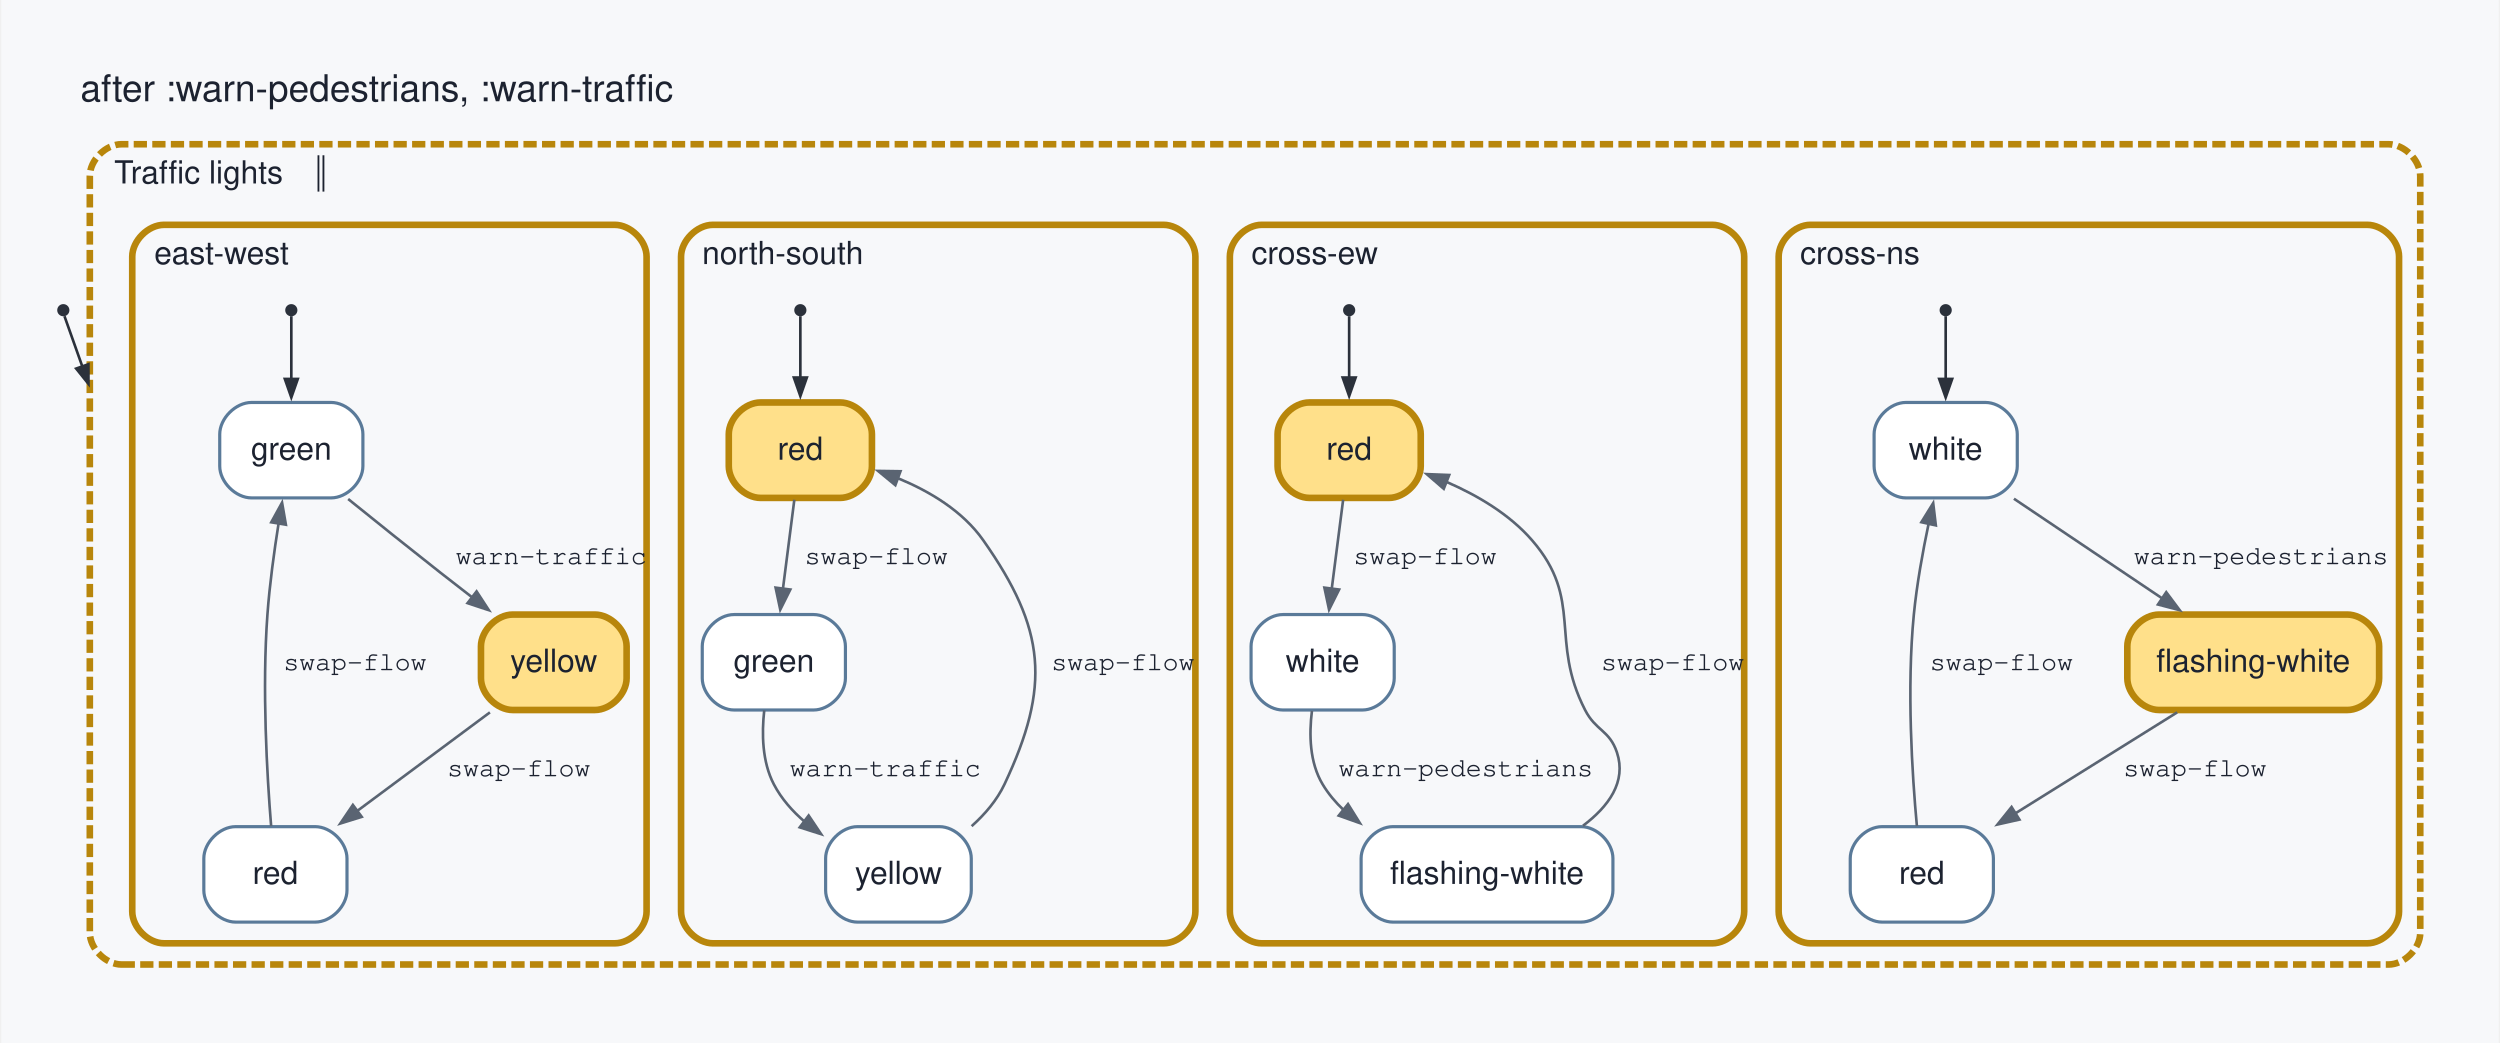
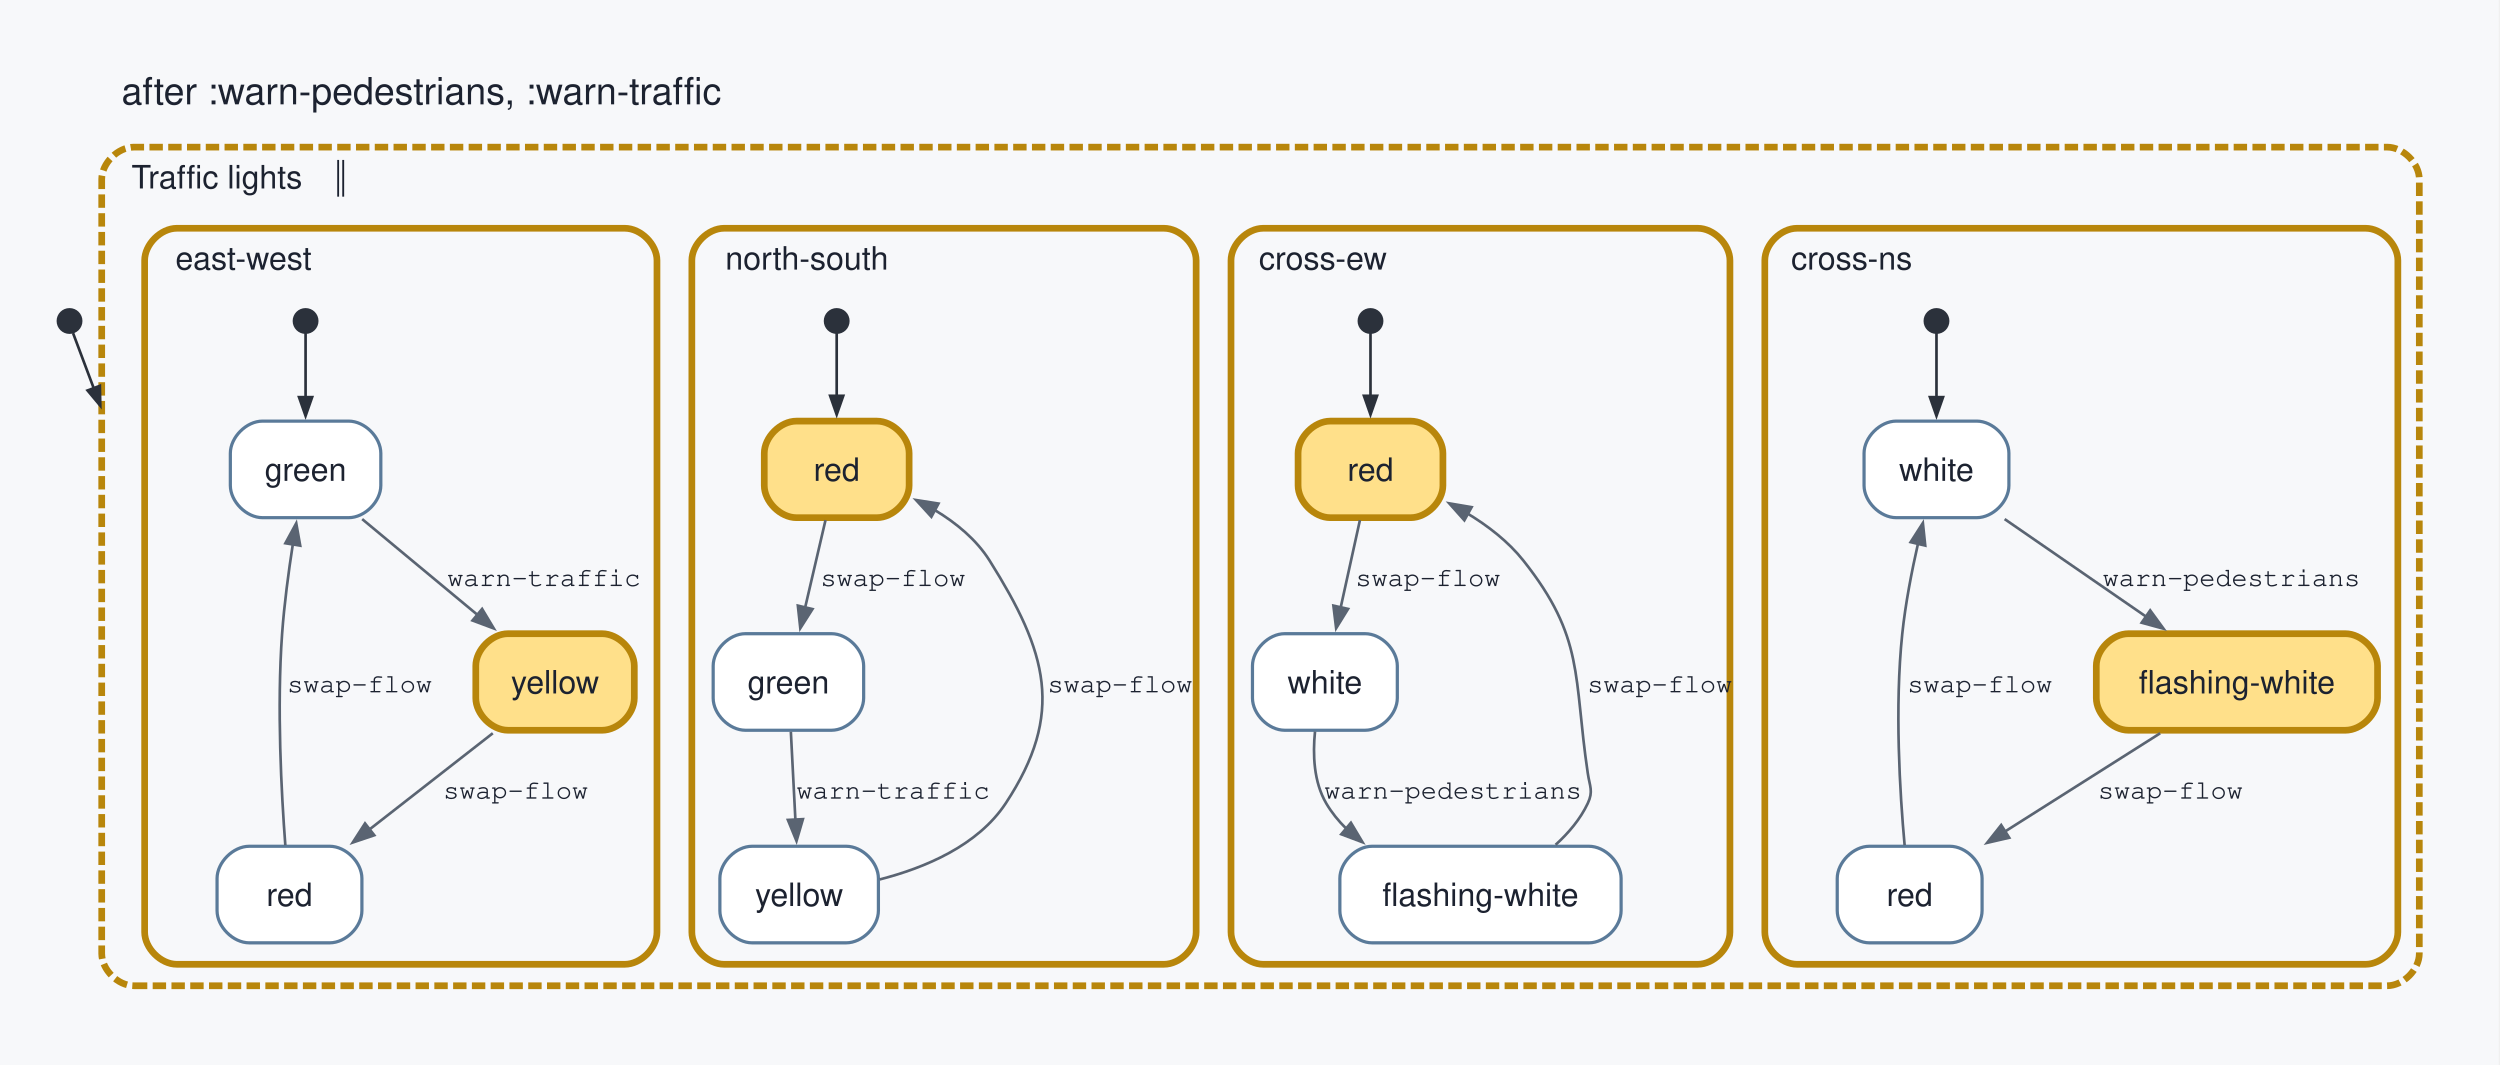
- <svg xmlns="http://www.w3.org/2000/svg" width="942pt" height="393pt" viewBox="0.00 0.00 942.00 393.40">
-   <g id="graph0" class="graph" transform="scale(1 1) rotate(0) translate(21.6 371.8)">
-     <polygon fill="#f7f8fa" stroke="none" points="-21.6,21.6 -21.6,-371.8 920.4,-371.8 920.4,21.6 -21.6,21.6" />
-     <text text-anchor="middle" x="120.04" y="-333.6" font-family="Helvetica,sans-Serif" font-size="14.00" fill="#1c2230">after :warn-pedestrians, :warn-traffic</text>
-     <g id="state:parallel24985" class="cluster sv-container">
-       <path fill="#f7f8fa" stroke="#b8860b" stroke-width="2.5" stroke-dasharray="5,2" d="M23.8,-8C23.8,-8 878.8,-8 878.8,-8 884.8,-8 890.8,-14 890.8,-20 890.8,-20 890.8,-305.4 890.8,-305.4 890.8,-311.4 884.8,-317.4 878.8,-317.4 878.8,-317.4 23.8,-317.4 23.8,-317.4 17.8,-317.4 11.8,-311.4 11.8,-305.4 11.8,-305.4 11.8,-20 11.8,-20 11.8,-14 17.8,-8 23.8,-8" />
-       <text text-anchor="middle" x="62.14" y="-302.6" font-family="Helvetica,sans-Serif" font-size="12.00" fill="#1c2230">Traffic lights   ∥</text>
+ <svg xmlns="http://www.w3.org/2000/svg" width="932pt" height="397pt" viewBox="0.00 0.00 932.00 397.00">
+   <g id="graph0" class="graph" transform="scale(1 1) rotate(0) translate(21.6 375.49)">
+     <polygon fill="#f7f8fa" stroke="none" points="-21.6,21.6 -21.6,-375.49 909.92,-375.49 909.92,21.6 -21.6,21.6" />
+     <text xml:space="preserve" text-anchor="middle" x="135.5" y="-336.59" font-family="Helvetica,sans-Serif" font-size="14.00" fill="#1c2230">after :warn-pedestrians, :warn-traffic</text>
+     <g id="state:@parallel.1" class="cluster sv-container">
+       <path fill="#f7f8fa" stroke="#b8860b" stroke-width="2.5" stroke-dasharray="5,2" d="M28.32,-8C28.32,-8 868.32,-8 868.32,-8 874.32,-8 880.32,-14 880.32,-20 880.32,-20 880.32,-308.64 880.32,-308.64 880.32,-314.64 874.32,-320.64 868.32,-320.64 868.32,-320.64 28.32,-320.64 28.32,-320.64 22.32,-320.64 16.32,-314.64 16.32,-308.64 16.32,-308.64 16.32,-20 16.32,-20 16.32,-14 22.32,-8 28.32,-8" />
+       <text xml:space="preserve" text-anchor="middle" x="68.57" y="-305.24" font-family="Helvetica,sans-Serif" font-size="12.00" fill="#1c2230">Traffic lights   ∥</text>
    </g>
    <g id="state:east-west" class="cluster sv-container">
-       <path fill="#f7f8fa" stroke="#b8860b" stroke-width="2.5" d="M39.8,-16C39.8,-16 209.8,-16 209.8,-16 215.8,-16 221.8,-22 221.8,-28 221.8,-28 221.8,-275 221.8,-275 221.8,-281 215.8,-287 209.8,-287 209.8,-287 39.8,-287 39.8,-287 33.8,-287 27.8,-281 27.8,-275 27.8,-275 27.8,-28 27.8,-28 27.8,-22 33.8,-16 39.8,-16" />
-       <text text-anchor="middle" x="61.48" y="-272.2" font-family="Helvetica,sans-Serif" font-size="12.00" fill="#1c2230">east-west</text>
+       <path fill="#f7f8fa" stroke="#b8860b" stroke-width="2.5" d="M44.32,-16C44.32,-16 211.32,-16 211.32,-16 217.32,-16 223.32,-22 223.32,-28 223.32,-28 223.32,-278.39 223.32,-278.39 223.32,-284.39 217.32,-290.39 211.32,-290.39 211.32,-290.39 44.32,-290.39 44.32,-290.39 38.32,-290.39 32.32,-284.39 32.32,-278.39 32.32,-278.39 32.32,-28 32.32,-28 32.32,-22 38.32,-16 44.32,-16" />
+       <text xml:space="preserve" text-anchor="middle" x="69.19" y="-274.99" font-family="Helvetica,sans-Serif" font-size="12.00" fill="#1c2230">east-west</text>
    </g>
    <g id="state:north-south" class="cluster sv-container">
-       <path fill="#f7f8fa" stroke="#b8860b" stroke-width="2.5" d="M246.8,-16C246.8,-16 416.8,-16 416.8,-16 422.8,-16 428.8,-22 428.8,-28 428.8,-28 428.8,-275 428.8,-275 428.8,-281 422.8,-287 416.8,-287 416.8,-287 246.8,-287 246.8,-287 240.8,-287 234.8,-281 234.8,-275 234.8,-275 234.8,-28 234.8,-28 234.8,-22 240.8,-16 246.8,-16" />
-       <text text-anchor="middle" x="273.15" y="-272.2" font-family="Helvetica,sans-Serif" font-size="12.00" fill="#1c2230">north-south</text>
+       <path fill="#f7f8fa" stroke="#b8860b" stroke-width="2.5" d="M248.32,-16C248.32,-16 412.32,-16 412.32,-16 418.32,-16 424.32,-22 424.32,-28 424.32,-28 424.32,-278.39 424.32,-278.39 424.32,-284.39 418.32,-290.39 412.32,-290.39 412.32,-290.39 248.32,-290.39 248.32,-290.39 242.32,-290.39 236.32,-284.39 236.32,-278.39 236.32,-278.39 236.32,-28 236.32,-28 236.32,-22 242.32,-16 248.32,-16" />
+       <text xml:space="preserve" text-anchor="middle" x="279.19" y="-274.99" font-family="Helvetica,sans-Serif" font-size="12.00" fill="#1c2230">north-south</text>
    </g>
    <g id="state:cross-ew" class="cluster sv-container">
-       <path fill="#f7f8fa" stroke="#b8860b" stroke-width="2.5" d="M453.8,-16C453.8,-16 623.8,-16 623.8,-16 629.8,-16 635.8,-22 635.8,-28 635.8,-28 635.8,-275 635.8,-275 635.8,-281 629.8,-287 623.8,-287 623.8,-287 453.8,-287 453.8,-287 447.8,-287 441.8,-281 441.8,-275 441.8,-275 441.8,-28 441.8,-28 441.8,-22 447.8,-16 453.8,-16" />
-       <text text-anchor="middle" x="473.8" y="-272.2" font-family="Helvetica,sans-Serif" font-size="12.00" fill="#1c2230">cross-ew</text>
+       <path fill="#f7f8fa" stroke="#b8860b" stroke-width="2.5" d="M449.32,-16C449.32,-16 611.32,-16 611.32,-16 617.32,-16 623.32,-22 623.32,-28 623.32,-28 623.32,-278.39 623.32,-278.39 623.32,-284.39 617.32,-290.39 611.32,-290.39 611.32,-290.39 449.32,-290.39 449.32,-290.39 443.32,-290.39 437.32,-284.39 437.32,-278.39 437.32,-278.39 437.32,-28 437.32,-28 437.32,-22 443.32,-16 449.32,-16" />
+       <text xml:space="preserve" text-anchor="middle" x="471.57" y="-274.99" font-family="Helvetica,sans-Serif" font-size="12.00" fill="#1c2230">cross-ew</text>
    </g>
    <g id="state:cross-ns" class="cluster sv-container">
-       <path fill="#f7f8fa" stroke="#b8860b" stroke-width="2.5" d="M660.8,-16C660.8,-16 870.8,-16 870.8,-16 876.8,-16 882.8,-22 882.8,-28 882.8,-28 882.8,-275 882.8,-275 882.8,-281 876.8,-287 870.8,-287 870.8,-287 660.8,-287 660.8,-287 654.8,-287 648.8,-281 648.8,-275 648.8,-275 648.8,-28 648.8,-28 648.8,-22 654.8,-16 660.8,-16" />
-       <text text-anchor="middle" x="679.47" y="-272.2" font-family="Helvetica,sans-Serif" font-size="12.00" fill="#1c2230">cross-ns</text>
+       <path fill="#f7f8fa" stroke="#b8860b" stroke-width="2.5" d="M648.32,-16C648.32,-16 860.32,-16 860.32,-16 866.32,-16 872.32,-22 872.32,-28 872.32,-28 872.32,-278.39 872.32,-278.39 872.32,-284.39 866.32,-290.39 860.32,-290.39 860.32,-290.39 648.32,-290.39 648.32,-290.39 642.32,-290.39 636.32,-284.39 636.32,-278.39 636.32,-278.39 636.32,-28 636.32,-28 636.32,-22 642.32,-16 648.32,-16" />
+       <text xml:space="preserve" text-anchor="middle" x="668.7" y="-274.99" font-family="Helvetica,sans-Serif" font-size="12.00" fill="#1c2230">cross-ns</text>
    </g>
    <g id="node1" class="node">
-       <ellipse fill="#2b313b" stroke="#2b313b" cx="1.8" cy="-254.8" rx="1.8" ry="1.8" />
+       <ellipse fill="#2b313b" stroke="#2b313b" cx="4.32" cy="-255.82" rx="4.32" ry="4.32" />
+     </g>
+     <g id="edge1" class="edge">
+       <path fill="none" stroke="#2b313b" d="M5.63,-251.32C7.27,-246.94 10.25,-239.01 13.35,-230.74" />
+       <polygon fill="#2b313b" stroke="#2b313b" points="15.63,-231.65 15.79,-224.24 11.04,-229.93 15.63,-231.65" />
+     </g>
+     <g id="node4" class="node">
+       <ellipse fill="#2b313b" stroke="#2b313b" cx="92.32" cy="-255.82" rx="4.32" ry="4.32" />
+     </g>
+     <g id="state:east-west/green" class="node sv-state">
+       <path fill="#ffffff" stroke="#5a7a99" stroke-width="1.2" d="M108.37,-218.5C108.37,-218.5 76.27,-218.5 76.27,-218.5 70.27,-218.5 64.27,-212.5 64.27,-206.5 64.27,-206.5 64.27,-194.5 64.27,-194.5 64.27,-188.5 70.27,-182.5 76.27,-182.5 76.27,-182.5 108.37,-182.5 108.37,-182.5 114.37,-182.5 120.37,-188.5 120.37,-194.5 120.37,-194.5 120.37,-206.5 120.37,-206.5 120.37,-212.5 114.37,-218.5 108.37,-218.5" />
+       <text xml:space="preserve" text-anchor="middle" x="92.32" y="-196.22" font-family="Helvetica,sans-Serif" font-size="12.00" fill="#1c2230">green</text>
+     </g>
+     <g id="edge2" class="edge">
+       <path fill="none" stroke="#2b313b" d="M92.32,-251.32C92.32,-246.35 92.32,-236.81 92.32,-227.4" />
+       <polygon fill="#2b313b" stroke="#2b313b" points="94.77,-227.44 92.32,-220.44 89.87,-227.44 94.77,-227.44" />
+     </g>
+     <g id="state:east-west/red" class="node sv-state">
+       <path fill="#ffffff" stroke="#5a7a99" stroke-width="1.2" d="M101.32,-60C101.32,-60 71.32,-60 71.32,-60 65.32,-60 59.32,-54 59.32,-48 59.32,-48 59.32,-36 59.32,-36 59.32,-30 65.32,-24 71.32,-24 71.32,-24 101.32,-24 101.32,-24 107.32,-24 113.32,-30 113.32,-36 113.32,-36 113.32,-48 113.32,-48 113.32,-54 107.32,-60 101.32,-60" />
+       <text xml:space="preserve" text-anchor="middle" x="86.32" y="-37.73" font-family="Helvetica,sans-Serif" font-size="12.00" fill="#1c2230">red</text>
+     </g>
+     <g id="edge6" class="edge">
+       <path fill="none" stroke="#5a6472" d="M84.77,-60.41C83.3,-79.71 81.58,-111.74 83.57,-139.25 84.36,-150.2 85.95,-162.17 87.56,-172.54" />
+       <polygon fill="#5a6472" stroke="#5a6472" points="84.79,-172.97 88.84,-180.42 90.32,-172.07 84.79,-172.97" />
+       <text xml:space="preserve" text-anchor="middle" x="112.44" y="-117.38" font-family="Courier,monospace" font-size="10.00" fill="#1c2230"> swap-flow </text>
+     </g>
+     <g id="state:east-west/yellow" class="node sv-state">
+       <path fill="#ffe08a" stroke="#b8860b" stroke-width="2.5" d="M202.87,-139.25C202.87,-139.25 167.77,-139.25 167.77,-139.25 161.77,-139.25 155.77,-133.25 155.77,-127.25 155.77,-127.25 155.77,-115.25 155.77,-115.25 155.77,-109.25 161.77,-103.25 167.77,-103.25 167.77,-103.25 202.87,-103.25 202.87,-103.25 208.87,-103.25 214.87,-109.25 214.87,-115.25 214.87,-115.25 214.87,-127.25 214.87,-127.25 214.87,-133.25 208.87,-139.25 202.87,-139.25" />
+       <text xml:space="preserve" text-anchor="middle" x="185.32" y="-116.97" font-family="Helvetica,sans-Serif" font-size="12.00" fill="#1c2230">yellow</text>
+     </g>
+     <g id="edge7" class="edge">
+       <path fill="none" stroke="#5a6472" d="M162.11,-102.14C148.38,-91.43 130.86,-77.76 116.12,-66.26" />
+       <polygon fill="#5a6472" stroke="#5a6472" points="117.93,-64.11 109.9,-61.4 114.48,-68.53 117.93,-64.11" />
+       <text xml:space="preserve" text-anchor="middle" x="170.62" y="-77.75" font-family="Courier,monospace" font-size="10.00" fill="#1c2230"> swap-flow </text>
+     </g>
+     <g id="edge8" class="edge">
+       <path fill="none" stroke="#5a6472" d="M113.42,-181.97C126.2,-171.36 142.67,-157.68 156.62,-146.09" />
+       <polygon fill="#5a6472" stroke="#5a6472" points="158.13,-148.48 162.49,-141.21 154.55,-144.17 158.13,-148.48" />
+       <text xml:space="preserve" text-anchor="middle" x="181.14" y="-157" font-family="Courier,monospace" font-size="10.00" fill="#1c2230"> warn-traffic </text>
+     </g>
+     <g id="node9" class="node">
+       <ellipse fill="#2b313b" stroke="#2b313b" cx="290.32" cy="-255.82" rx="4.32" ry="4.32" />
+     </g>
+     <g id="state:north-south/red" class="node sv-state">
+       <path fill="#ffe08a" stroke="#b8860b" stroke-width="2.5" d="M305.32,-218.5C305.32,-218.5 275.32,-218.5 275.32,-218.5 269.32,-218.5 263.32,-212.5 263.32,-206.5 263.32,-206.5 263.32,-194.5 263.32,-194.5 263.32,-188.5 269.32,-182.5 275.32,-182.5 275.32,-182.5 305.32,-182.5 305.32,-182.5 311.32,-182.5 317.32,-188.5 317.32,-194.5 317.32,-194.5 317.32,-206.5 317.32,-206.5 317.32,-212.5 311.32,-218.5 305.32,-218.5" />
+       <text xml:space="preserve" text-anchor="middle" x="290.32" y="-196.22" font-family="Helvetica,sans-Serif" font-size="12.00" fill="#1c2230">red</text>
+     </g>
+     <g id="edge3" class="edge">
+       <path fill="none" stroke="#2b313b" d="M290.32,-251.32C290.32,-246.43 290.32,-237.08 290.32,-227.8" />
+       <polygon fill="#2b313b" stroke="#2b313b" points="292.77,-227.94 290.32,-220.94 287.87,-227.94 292.77,-227.94" />
+     </g>
+     <g id="state:north-south/green" class="node sv-state">
+       <path fill="#ffffff" stroke="#5a7a99" stroke-width="1.2" d="M288.37,-139.25C288.37,-139.25 256.27,-139.25 256.27,-139.25 250.27,-139.25 244.27,-133.25 244.27,-127.25 244.27,-127.25 244.27,-115.25 244.27,-115.25 244.27,-109.25 250.27,-103.25 256.27,-103.25 256.27,-103.25 288.37,-103.25 288.37,-103.25 294.37,-103.25 300.37,-109.25 300.37,-115.25 300.37,-115.25 300.37,-127.25 300.37,-127.25 300.37,-133.25 294.37,-139.25 288.37,-139.25" />
+       <text xml:space="preserve" text-anchor="middle" x="272.32" y="-116.97" font-family="Helvetica,sans-Serif" font-size="12.00" fill="#1c2230">green</text>
+     </g>
+     <g id="edge9" class="edge">
+       <path fill="none" stroke="#5a6472" d="M286.15,-181.58C283.88,-171.86 281.04,-159.66 278.52,-148.85" />
+       <polygon fill="#5a6472" stroke="#5a6472" points="281.3,-148.43 276.75,-141.28 275.84,-149.7 281.3,-148.43" />
+       <text xml:space="preserve" text-anchor="middle" x="311.27" y="-157" font-family="Courier,monospace" font-size="10.00" fill="#1c2230"> swap-flow </text>
+     </g>
+     <g id="state:north-south/yellow" class="node sv-state">
+       <path fill="#ffffff" stroke="#5a7a99" stroke-width="1.2" d="M293.87,-60C293.87,-60 258.77,-60 258.77,-60 252.77,-60 246.77,-54 246.77,-48 246.77,-48 246.77,-36 246.77,-36 246.77,-30 252.77,-24 258.77,-24 258.77,-24 293.87,-24 293.87,-24 299.87,-24 305.87,-30 305.87,-36 305.87,-36 305.87,-48 305.87,-48 305.87,-54 299.87,-60 293.87,-60" />
+       <text xml:space="preserve" text-anchor="middle" x="276.32" y="-37.73" font-family="Helvetica,sans-Serif" font-size="12.00" fill="#1c2230">yellow</text>
+     </g>
+     <g id="edge10" class="edge">
+       <path fill="none" stroke="#5a6472" d="M306.35,-47.64C323.22,-51.95 342.91,-60.22 353.32,-76 375.51,-109.65 368.76,-132.36 347.32,-166.5 342.4,-174.33 334.9,-180.51 326.94,-185.3" />
+       <polygon fill="#5a6472" stroke="#5a6472" points="325.62,-182.83 319.9,-189.08 328.27,-187.76 325.62,-182.83" />
+       <text xml:space="preserve" text-anchor="middle" x="395.9" y="-117.38" font-family="Courier,monospace" font-size="10.00" fill="#1c2230"> swap-flow </text>
+     </g>
+     <g id="edge11" class="edge">
+       <path fill="none" stroke="#5a6472" d="M273.23,-102.72C273.73,-93.04 274.36,-80.81 274.92,-69.95" />
+       <polygon fill="#5a6472" stroke="#5a6472" points="277.72,-70.11 275.34,-61.97 272.13,-69.82 277.72,-70.11" />
+       <text xml:space="preserve" text-anchor="middle" x="311.31" y="-77.75" font-family="Courier,monospace" font-size="10.00" fill="#1c2230"> warn-traffic </text>
+     </g>
+     <g id="node14" class="node">
+       <ellipse fill="#2b313b" stroke="#2b313b" cx="489.32" cy="-255.82" rx="4.32" ry="4.32" />
+     </g>
+     <g id="state:cross-ew/red" class="node sv-state">
+       <path fill="#ffe08a" stroke="#b8860b" stroke-width="2.5" d="M504.32,-218.5C504.32,-218.5 474.32,-218.5 474.32,-218.5 468.32,-218.5 462.32,-212.5 462.32,-206.5 462.32,-206.5 462.32,-194.5 462.32,-194.5 462.32,-188.5 468.32,-182.5 474.32,-182.5 474.32,-182.5 504.32,-182.5 504.32,-182.5 510.32,-182.5 516.32,-188.5 516.32,-194.5 516.32,-194.5 516.32,-206.5 516.32,-206.5 516.32,-212.5 510.32,-218.5 504.32,-218.5" />
+       <text xml:space="preserve" text-anchor="middle" x="489.32" y="-196.22" font-family="Helvetica,sans-Serif" font-size="12.00" fill="#1c2230">red</text>
    </g>
    <g id="edge4" class="edge">
-       <path fill="none" stroke="#2b313b" d="M2.24,-252.54C3.28,-249.61 6.01,-241.93 9.01,-233.46" />
-       <polygon fill="#2b313b" stroke="#2b313b" points="11.27,-234.42 11.29,-227 6.65,-232.78 11.27,-234.42" />
+       <path fill="none" stroke="#2b313b" d="M489.32,-251.32C489.32,-246.43 489.32,-237.08 489.32,-227.8" />
+       <polygon fill="#2b313b" stroke="#2b313b" points="491.77,-227.94 489.32,-220.94 486.87,-227.94 491.77,-227.94" />
    </g>
-     <g id="node4" class="node">
-       <ellipse fill="#2b313b" stroke="#2b313b" cx="87.8" cy="-254.8" rx="1.8" ry="1.8" />
+     <g id="state:cross-ew/white" class="node sv-state">
+       <path fill="#ffffff" stroke="#5a7a99" stroke-width="1.2" d="M487.32,-139.25C487.32,-139.25 457.32,-139.25 457.32,-139.25 451.32,-139.25 445.32,-133.25 445.32,-127.25 445.32,-127.25 445.32,-115.25 445.32,-115.25 445.32,-109.25 451.32,-103.25 457.32,-103.25 457.32,-103.25 487.32,-103.25 487.32,-103.25 493.32,-103.25 499.32,-109.25 499.32,-115.25 499.32,-115.25 499.32,-127.25 499.32,-127.25 499.32,-133.25 493.32,-139.25 487.32,-139.25" />
+       <text xml:space="preserve" text-anchor="middle" x="472.32" y="-116.97" font-family="Helvetica,sans-Serif" font-size="12.00" fill="#1c2230">white</text>
    </g>
-     <g id="state:east-west/green" class="node sv-state">
-       <path fill="#ffffff" stroke="#5a7a99" stroke-width="1.2" d="M102.8,-220C102.8,-220 72.8,-220 72.8,-220 66.8,-220 60.8,-214 60.8,-208 60.8,-208 60.8,-196 60.8,-196 60.8,-190 66.8,-184 72.8,-184 72.8,-184 102.8,-184 102.8,-184 108.8,-184 114.8,-190 114.8,-196 114.8,-196 114.8,-208 114.8,-208 114.8,-214 108.8,-220 102.8,-220" />
-       <text text-anchor="middle" x="87.8" y="-198.4" font-family="Helvetica,sans-Serif" font-size="12.00" fill="#1c2230">green</text>
+     <g id="edge12" class="edge">
+       <path fill="none" stroke="#5a6472" d="M485.38,-181.58C483.24,-171.86 480.55,-159.66 478.17,-148.85" />
+       <polygon fill="#5a6472" stroke="#5a6472" points="480.96,-148.49 476.51,-141.28 475.49,-149.7 480.96,-148.49" />
+       <text xml:space="preserve" text-anchor="middle" x="510.71" y="-157" font-family="Courier,monospace" font-size="10.00" fill="#1c2230"> swap-flow </text>
+     </g>
+     <g id="state:cross-ew/flashing-white" class="node sv-state">
+       <path fill="#ffffff" stroke="#5a7a99" stroke-width="1.2" d="M570.75,-60C570.75,-60 489.9,-60 489.9,-60 483.9,-60 477.9,-54 477.9,-48 477.9,-48 477.9,-36 477.9,-36 477.9,-30 483.9,-24 489.9,-24 489.9,-24 570.75,-24 570.75,-24 576.75,-24 582.75,-30 582.75,-36 582.75,-36 582.75,-48 582.75,-48 582.75,-54 576.75,-60 570.75,-60" />
+       <text xml:space="preserve" text-anchor="middle" x="530.32" y="-37.73" font-family="Helvetica,sans-Serif" font-size="12.00" fill="#1c2230">flashing-white</text>
+     </g>
+     <g id="edge13" class="edge">
+       <path fill="none" stroke="#5a6472" d="M558.32,-60.55C563.18,-64.96 567.56,-70.14 570.32,-76 572.45,-80.52 571.05,-82.3 570.32,-87.25 564.93,-123.65 569.17,-137.65 546.32,-166.5 540.67,-173.63 533.04,-179.51 525.19,-184.23" />
+       <polygon fill="#5a6472" stroke="#5a6472" points="524.31,-181.52 518.67,-187.84 527.02,-186.42 524.31,-181.52" />
+       <text xml:space="preserve" text-anchor="middle" x="597.13" y="-117.38" font-family="Courier,monospace" font-size="10.00" fill="#1c2230"> swap-flow </text>
+     </g>
+     <g id="edge14" class="edge">
+       <path fill="none" stroke="#5a6472" d="M468.64,-102.79C467.75,-94.17 468.16,-83.95 472.82,-76 474.85,-72.54 477.4,-69.41 480.28,-66.58" />
+       <polygon fill="#5a6472" stroke="#5a6472" points="482.02,-68.77 486.36,-61.5 478.43,-64.48 482.02,-68.77" />
+       <text xml:space="preserve" text-anchor="middle" x="520.07" y="-77.75" font-family="Courier,monospace" font-size="10.00" fill="#1c2230"> warn-pedestrians </text>
+     </g>
+     <g id="node19" class="node">
+       <ellipse fill="#2b313b" stroke="#2b313b" cx="700.32" cy="-255.82" rx="4.32" ry="4.32" />
+     </g>
+     <g id="state:cross-ns/white" class="node sv-state">
+       <path fill="#ffffff" stroke="#5a7a99" stroke-width="1.2" d="M715.32,-218.5C715.32,-218.5 685.32,-218.5 685.32,-218.5 679.32,-218.5 673.32,-212.5 673.32,-206.5 673.32,-206.5 673.32,-194.5 673.32,-194.5 673.32,-188.5 679.32,-182.5 685.32,-182.5 685.32,-182.5 715.32,-182.5 715.32,-182.5 721.32,-182.5 727.32,-188.5 727.32,-194.5 727.32,-194.5 727.32,-206.5 727.32,-206.5 727.32,-212.5 721.32,-218.5 715.32,-218.5" />
+       <text xml:space="preserve" text-anchor="middle" x="700.32" y="-196.22" font-family="Helvetica,sans-Serif" font-size="12.00" fill="#1c2230">white</text>
    </g>
    <g id="edge5" class="edge">
-       <path fill="none" stroke="#2b313b" d="M87.8,-252.54C87.8,-249.08 87.8,-238.98 87.8,-228.8" />
-       <polygon fill="#2b313b" stroke="#2b313b" points="90.25,-228.88 87.8,-221.88 85.35,-228.88 90.25,-228.88" />
-     </g>
-     <g id="state:east-west/red" class="node sv-state">
-       <path fill="#ffffff" stroke="#5a7a99" stroke-width="1.2" d="M96.8,-60C96.8,-60 66.8,-60 66.8,-60 60.8,-60 54.8,-54 54.8,-48 54.8,-48 54.8,-36 54.8,-36 54.8,-30 60.8,-24 66.8,-24 66.8,-24 96.8,-24 96.8,-24 102.8,-24 108.8,-30 108.8,-36 108.8,-36 108.8,-48 108.8,-48 108.8,-54 102.8,-60 96.8,-60" />
-       <text text-anchor="middle" x="81.8" y="-38.4" font-family="Helvetica,sans-Serif" font-size="12.00" fill="#1c2230">red</text>
-     </g>
-     <g id="edge6" class="edge">
-       <path fill="none" stroke="#5a6472" d="M80.19,-60.19C78.61,-79.6 76.74,-112.11 78.79,-140 79.62,-151.36 81.32,-163.82 83.02,-174.5" />
-       <polygon fill="#5a6472" stroke="#5a6472" points="80.23,-174.8 84.31,-182.23 85.76,-173.88 80.23,-174.8" />
-       <text text-anchor="middle" x="111.79" y="-119" font-family="Courier,monospace" font-size="10.00" fill="#1c2230"> swap-flow </text>
-     </g>
-     <g id="state:east-west/yellow" class="node sv-state">
-       <path fill="#ffe08a" stroke="#b8860b" stroke-width="2.5" d="M202.27,-140C202.27,-140 171.33,-140 171.33,-140 165.33,-140 159.33,-134 159.33,-128 159.33,-128 159.33,-116 159.33,-116 159.33,-110 165.33,-104 171.33,-104 171.33,-104 202.27,-104 202.27,-104 208.27,-104 214.27,-110 214.27,-116 214.27,-116 214.27,-128 214.27,-128 214.27,-134 208.27,-140 202.27,-140" />
-       <text text-anchor="middle" x="186.8" y="-118.4" font-family="Helvetica,sans-Serif" font-size="12.00" fill="#1c2230">yellow</text>
-     </g>
-     <g id="edge7" class="edge">
-       <path fill="none" stroke="#5a6472" d="M162.71,-103.11C147.83,-92.05 128.59,-77.76 112.61,-65.89" />
-       <polygon fill="#5a6472" stroke="#5a6472" points="114.36,-63.7 106.27,-61.18 111.02,-68.2 114.36,-63.7" />
-       <text text-anchor="middle" x="173.59" y="-79" font-family="Courier,monospace" font-size="10.00" fill="#1c2230"> swap-flow </text>
-     </g>
-     <g id="edge8" class="edge">
-       <path fill="none" stroke="#5a6472" d="M109.24,-183.58C119.63,-175.19 132.31,-165.01 143.79,-156 147.77,-152.88 151.97,-149.61 156.13,-146.4" />
-       <polygon fill="#5a6472" stroke="#5a6472" points="157.68,-148.74 162.31,-141.64 154.26,-144.3 157.68,-148.74" />
-       <text text-anchor="middle" x="185.79" y="-159" font-family="Courier,monospace" font-size="10.00" fill="#1c2230"> warn-traffic </text>
-     </g>
-     <g id="node9" class="node">
-       <ellipse fill="#2b313b" stroke="#2b313b" cx="279.8" cy="-254.8" rx="1.8" ry="1.8" />
-     </g>
-     <g id="state:north-south/red" class="node sv-state">
-       <path fill="#ffe08a" stroke="#b8860b" stroke-width="2.5" d="M294.8,-220C294.8,-220 264.8,-220 264.8,-220 258.8,-220 252.8,-214 252.8,-208 252.8,-208 252.8,-196 252.8,-196 252.8,-190 258.8,-184 264.8,-184 264.8,-184 294.8,-184 294.8,-184 300.8,-184 306.8,-190 306.8,-196 306.8,-196 306.8,-208 306.8,-208 306.8,-214 300.8,-220 294.8,-220" />
-       <text text-anchor="middle" x="279.8" y="-198.4" font-family="Helvetica,sans-Serif" font-size="12.00" fill="#1c2230">red</text>
-     </g>
-     <g id="edge2" class="edge">
-       <path fill="none" stroke="#2b313b" d="M279.8,-252.54C279.8,-249.13 279.8,-239.26 279.8,-229.22" />
-       <polygon fill="#2b313b" stroke="#2b313b" points="282.25,-229.4 279.8,-222.4 277.35,-229.4 282.25,-229.4" />
-     </g>
-     <g id="state:north-south/green" class="node sv-state">
-       <path fill="#ffffff" stroke="#5a7a99" stroke-width="1.2" d="M284.8,-140C284.8,-140 254.8,-140 254.8,-140 248.8,-140 242.8,-134 242.8,-128 242.8,-128 242.8,-116 242.8,-116 242.8,-110 248.8,-104 254.8,-104 254.8,-104 284.8,-104 284.8,-104 290.8,-104 296.8,-110 296.8,-116 296.8,-116 296.8,-128 296.8,-128 296.8,-134 290.8,-140 284.8,-140" />
-       <text text-anchor="middle" x="269.8" y="-118.4" font-family="Helvetica,sans-Serif" font-size="12.00" fill="#1c2230">green</text>
-     </g>
-     <g id="edge9" class="edge">
-       <path fill="none" stroke="#5a6472" d="M277.53,-183.3C276.26,-173.36 274.64,-160.75 273.22,-149.64" />
-       <polygon fill="#5a6472" stroke="#5a6472" points="276.01,-149.44 272.22,-141.86 270.46,-150.15 276.01,-149.44" />
-       <text text-anchor="middle" x="308.4" y="-159" font-family="Courier,monospace" font-size="10.00" fill="#1c2230"> swap-flow </text>
-     </g>
-     <g id="state:north-south/yellow" class="node sv-state">
-       <path fill="#ffffff" stroke="#5a7a99" stroke-width="1.2" d="M332.27,-60C332.27,-60 301.33,-60 301.33,-60 295.33,-60 289.33,-54 289.33,-48 289.33,-48 289.33,-36 289.33,-36 289.33,-30 295.33,-24 301.33,-24 301.33,-24 332.27,-24 332.27,-24 338.27,-24 344.27,-30 344.27,-36 344.27,-36 344.27,-48 344.27,-48 344.27,-54 338.27,-60 332.27,-60" />
-       <text text-anchor="middle" x="316.8" y="-38.4" font-family="Helvetica,sans-Serif" font-size="12.00" fill="#1c2230">yellow</text>
-     </g>
-     <g id="edge10" class="edge">
-       <path fill="none" stroke="#5a6472" d="M344.4,-60.18C349.42,-64.67 353.96,-69.97 356.8,-76 374.3,-113.13 372.39,-134.41 348.8,-168 341.06,-179.02 328.63,-186.49 316.44,-191.49" />
-       <polygon fill="#5a6472" stroke="#5a6472" points="315.63,-188.8 309.09,-194.18 317.57,-194.05 315.63,-188.8" />
-       <text text-anchor="middle" x="401.44" y="-119" font-family="Courier,monospace" font-size="10.00" fill="#1c2230"> swap-flow </text>
-     </g>
-     <g id="edge11" class="edge">
-       <path fill="none" stroke="#5a6472" d="M266.18,-103.87C265.19,-95.07 265.39,-84.46 269.79,-76 272.63,-70.53 276.84,-65.78 281.59,-61.72" />
-       <polygon fill="#5a6472" stroke="#5a6472" points="282.93,-64.21 287.64,-57.17 279.56,-59.74 282.93,-64.21" />
-       <text text-anchor="middle" x="311.79" y="-79" font-family="Courier,monospace" font-size="10.00" fill="#1c2230"> warn-traffic </text>
-     </g>
-     <g id="node14" class="node">
-       <ellipse fill="#2b313b" stroke="#2b313b" cx="486.8" cy="-254.8" rx="1.8" ry="1.8" />
-     </g>
-     <g id="state:cross-ew/red" class="node sv-state">
-       <path fill="#ffe08a" stroke="#b8860b" stroke-width="2.5" d="M501.8,-220C501.8,-220 471.8,-220 471.8,-220 465.8,-220 459.8,-214 459.8,-208 459.8,-208 459.8,-196 459.8,-196 459.8,-190 465.8,-184 471.8,-184 471.8,-184 501.8,-184 501.8,-184 507.8,-184 513.8,-190 513.8,-196 513.8,-196 513.8,-208 513.8,-208 513.8,-214 507.8,-220 501.8,-220" />
-       <text text-anchor="middle" x="486.8" y="-198.4" font-family="Helvetica,sans-Serif" font-size="12.00" fill="#1c2230">red</text>
-     </g>
-     <g id="edge1" class="edge">
-       <path fill="none" stroke="#2b313b" d="M486.8,-252.54C486.8,-249.13 486.8,-239.26 486.8,-229.22" />
-       <polygon fill="#2b313b" stroke="#2b313b" points="489.25,-229.4 486.8,-222.4 484.35,-229.4 489.25,-229.4" />
-     </g>
-     <g id="state:cross-ew/white" class="node sv-state">
-       <path fill="#ffffff" stroke="#5a7a99" stroke-width="1.2" d="M491.8,-140C491.8,-140 461.8,-140 461.8,-140 455.8,-140 449.8,-134 449.8,-128 449.8,-128 449.8,-116 449.8,-116 449.8,-110 455.8,-104 461.8,-104 461.8,-104 491.8,-104 491.8,-104 497.8,-104 503.8,-110 503.8,-116 503.8,-116 503.8,-128 503.8,-128 503.8,-134 497.8,-140 491.8,-140" />
-       <text text-anchor="middle" x="476.8" y="-118.4" font-family="Helvetica,sans-Serif" font-size="12.00" fill="#1c2230">white</text>
-     </g>
-     <g id="edge12" class="edge">
-       <path fill="none" stroke="#5a6472" d="M484.53,-183.3C483.26,-173.36 481.64,-160.75 480.22,-149.64" />
-       <polygon fill="#5a6472" stroke="#5a6472" points="483.01,-149.44 479.22,-141.86 477.46,-150.15 483.01,-149.44" />
-       <text text-anchor="middle" x="515.4" y="-159" font-family="Courier,monospace" font-size="10.00" fill="#1c2230"> swap-flow </text>
-     </g>
-     <g id="state:cross-ew/flashing-white" class="node sv-state">
-       <path fill="#ffffff" stroke="#5a7a99" stroke-width="1.2" d="M574.29,-60C574.29,-60 503.31,-60 503.31,-60 497.31,-60 491.31,-54 491.31,-48 491.31,-48 491.31,-36 491.31,-36 491.31,-30 497.31,-24 503.31,-24 503.31,-24 574.29,-24 574.29,-24 580.29,-24 586.29,-30 586.29,-36 586.29,-36 586.29,-48 586.29,-48 586.29,-54 580.29,-60 574.29,-60" />
-       <text text-anchor="middle" x="538.8" y="-38.4" font-family="Helvetica,sans-Serif" font-size="12.00" fill="#1c2230">flashing-white</text>
-     </g>
-     <g id="edge13" class="edge">
-       <path fill="none" stroke="#5a6472" d="M575,-60.34C584.64,-67.6 591.49,-76.93 587.8,-88 584.99,-96.43 579.84,-96.09 575.79,-104 562.21,-130.52 575.31,-145.47 555.8,-168 547.28,-177.84 535.17,-184.98 523.47,-190.05" />
-       <polygon fill="#5a6472" stroke="#5a6472" points="522.48,-187.43 516.07,-192.97 524.54,-192.64 522.48,-187.43" />
-       <text text-anchor="middle" x="608.79" y="-119" font-family="Courier,monospace" font-size="10.00" fill="#1c2230"> swap-flow </text>
-     </g>
-     <g id="edge14" class="edge">
-       <path fill="none" stroke="#5a6472" d="M472.76,-103.64C471.65,-94.77 471.87,-84.17 476.78,-76 478.96,-72.37 481.69,-69.12 484.77,-66.22" />
-       <polygon fill="#5a6472" stroke="#5a6472" points="486.37,-68.52 490.85,-61.33 482.86,-64.16 486.37,-68.52" />
-       <text text-anchor="middle" x="530.79" y="-79" font-family="Courier,monospace" font-size="10.00" fill="#1c2230"> warn-pedestrians </text>
-     </g>
-     <g id="node19" class="node">
-       <ellipse fill="#2b313b" stroke="#2b313b" cx="711.8" cy="-254.8" rx="1.8" ry="1.8" />
-     </g>
-     <g id="state:cross-ns/white" class="node sv-state">
-       <path fill="#ffffff" stroke="#5a7a99" stroke-width="1.2" d="M726.8,-220C726.8,-220 696.8,-220 696.8,-220 690.8,-220 684.8,-214 684.8,-208 684.8,-208 684.8,-196 684.8,-196 684.8,-190 690.8,-184 696.8,-184 696.8,-184 726.8,-184 726.8,-184 732.8,-184 738.8,-190 738.8,-196 738.8,-196 738.8,-208 738.8,-208 738.8,-214 732.8,-220 726.8,-220" />
-       <text text-anchor="middle" x="711.8" y="-198.4" font-family="Helvetica,sans-Serif" font-size="12.00" fill="#1c2230">white</text>
-     </g>
-     <g id="edge3" class="edge">
-       <path fill="none" stroke="#2b313b" d="M711.8,-252.54C711.8,-249.08 711.8,-238.98 711.8,-228.8" />
-       <polygon fill="#2b313b" stroke="#2b313b" points="714.25,-228.88 711.8,-221.88 709.35,-228.88 714.25,-228.88" />
+       <path fill="none" stroke="#2b313b" d="M700.32,-251.32C700.32,-246.35 700.32,-236.81 700.32,-227.4" />
+       <polygon fill="#2b313b" stroke="#2b313b" points="702.77,-227.44 700.32,-220.44 697.87,-227.44 702.77,-227.44" />
    </g>
    <g id="state:cross-ns/red" class="node sv-state">
-       <path fill="#ffffff" stroke="#5a7a99" stroke-width="1.2" d="M717.8,-60C717.8,-60 687.8,-60 687.8,-60 681.8,-60 675.8,-54 675.8,-48 675.8,-48 675.8,-36 675.8,-36 675.8,-30 681.8,-24 687.8,-24 687.8,-24 717.8,-24 717.8,-24 723.8,-24 729.8,-30 729.8,-36 729.8,-36 729.8,-48 729.8,-48 729.8,-54 723.8,-60 717.8,-60" />
-       <text text-anchor="middle" x="702.8" y="-38.4" font-family="Helvetica,sans-Serif" font-size="12.00" fill="#1c2230">red</text>
+       <path fill="#ffffff" stroke="#5a7a99" stroke-width="1.2" d="M705.32,-60C705.32,-60 675.32,-60 675.32,-60 669.32,-60 663.32,-54 663.32,-48 663.32,-48 663.32,-36 663.32,-36 663.32,-30 669.32,-24 675.32,-24 675.32,-24 705.32,-24 705.32,-24 711.32,-24 717.32,-30 717.32,-36 717.32,-36 717.32,-48 717.32,-48 717.32,-54 711.32,-60 705.32,-60" />
+       <text xml:space="preserve" text-anchor="middle" x="690.32" y="-37.73" font-family="Helvetica,sans-Serif" font-size="12.00" fill="#1c2230">red</text>
    </g>
    <g id="edge15" class="edge">
-       <path fill="none" stroke="#5a6472" d="M700.94,-60.22C699.15,-79.64 697.07,-112.16 699.79,-140 700.9,-151.35 703.14,-163.72 705.38,-174.34" />
-       <polygon fill="#5a6472" stroke="#5a6472" points="702.63,-174.83 707.09,-182.04 708.09,-173.62 702.63,-174.83" />
-       <text text-anchor="middle" x="732.79" y="-119" font-family="Courier,monospace" font-size="10.00" fill="#1c2230"> swap-flow </text>
+       <path fill="none" stroke="#5a6472" d="M688.44,-60.44C686.67,-79.76 684.7,-111.82 687.57,-139.25 688.74,-150.4 691.09,-162.53 693.46,-172.96" />
+       <polygon fill="#5a6472" stroke="#5a6472" points="690.68,-173.38 695.25,-180.52 696.13,-172.09 690.68,-173.38" />
+       <text xml:space="preserve" text-anchor="middle" x="716.45" y="-117.38" font-family="Courier,monospace" font-size="10.00" fill="#1c2230"> swap-flow </text>
    </g>
    <g id="state:cross-ns/flashing-white" class="node sv-state">
-       <path fill="#ffe08a" stroke="#b8860b" stroke-width="2.5" d="M863.29,-140C863.29,-140 792.31,-140 792.31,-140 786.31,-140 780.31,-134 780.31,-128 780.31,-128 780.31,-116 780.31,-116 780.31,-110 786.31,-104 792.31,-104 792.31,-104 863.29,-104 863.29,-104 869.29,-104 875.29,-110 875.29,-116 875.29,-116 875.29,-128 875.29,-128 875.29,-134 869.29,-140 863.29,-140" />
-       <text text-anchor="middle" x="827.8" y="-118.4" font-family="Helvetica,sans-Serif" font-size="12.00" fill="#1c2230">flashing-white</text>
+       <path fill="#ffe08a" stroke="#b8860b" stroke-width="2.5" d="M852.75,-139.25C852.75,-139.25 771.9,-139.25 771.9,-139.25 765.9,-139.25 759.9,-133.25 759.9,-127.25 759.9,-127.25 759.9,-115.25 759.9,-115.25 759.9,-109.25 765.9,-103.25 771.9,-103.25 771.9,-103.25 852.75,-103.25 852.75,-103.25 858.75,-103.25 864.75,-109.25 864.75,-115.25 864.75,-115.25 864.75,-127.25 864.75,-127.25 864.75,-133.25 858.75,-139.25 852.75,-139.25" />
+       <text xml:space="preserve" text-anchor="middle" x="812.32" y="-116.97" font-family="Helvetica,sans-Serif" font-size="12.00" fill="#1c2230">flashing-white</text>
    </g>
    <g id="edge16" class="edge">
-       <path fill="none" stroke="#5a6472" d="M799.12,-103.11C780.96,-91.77 757.34,-77.03 738.04,-64.99" />
-       <polygon fill="#5a6472" stroke="#5a6472" points="739.61,-62.67 731.34,-60.81 736.65,-67.42 739.61,-62.67" />
-       <text text-anchor="middle" x="805.79" y="-79" font-family="Courier,monospace" font-size="10.00" fill="#1c2230"> swap-flow </text>
+       <path fill="none" stroke="#5a6472" d="M783.72,-102.14C766.34,-91.13 744.02,-77 725.56,-65.31" />
+       <polygon fill="#5a6472" stroke="#5a6472" points="727.44,-63.19 719.18,-61.28 724.44,-67.92 727.44,-63.19" />
+       <text xml:space="preserve" text-anchor="middle" x="787.5" y="-77.75" font-family="Courier,monospace" font-size="10.00" fill="#1c2230"> swap-flow </text>
    </g>
    <g id="edge17" class="edge">
-       <path fill="none" stroke="#5a6472" d="M737.54,-183.69C754.13,-172.54 775.88,-157.91 793.87,-145.82" />
-       <polygon fill="#5a6472" stroke="#5a6472" points="794.99,-148.44 800.07,-141.65 791.87,-143.79 794.99,-148.44" />
-       <text text-anchor="middle" x="830.75" y="-159" font-family="Courier,monospace" font-size="10.00" fill="#1c2230"> warn-pedestrians </text>
+       <path fill="none" stroke="#5a6472" d="M725.73,-181.97C741.41,-171.16 761.69,-157.17 778.68,-145.45" />
+       <polygon fill="#5a6472" stroke="#5a6472" points="779.99,-147.95 784.98,-141.11 776.81,-143.34 779.99,-147.95" />
+       <text xml:space="preserve" text-anchor="middle" x="810.28" y="-157" font-family="Courier,monospace" font-size="10.00" fill="#1c2230"> warn-pedestrians </text>
    </g>
  </g>
</svg>
